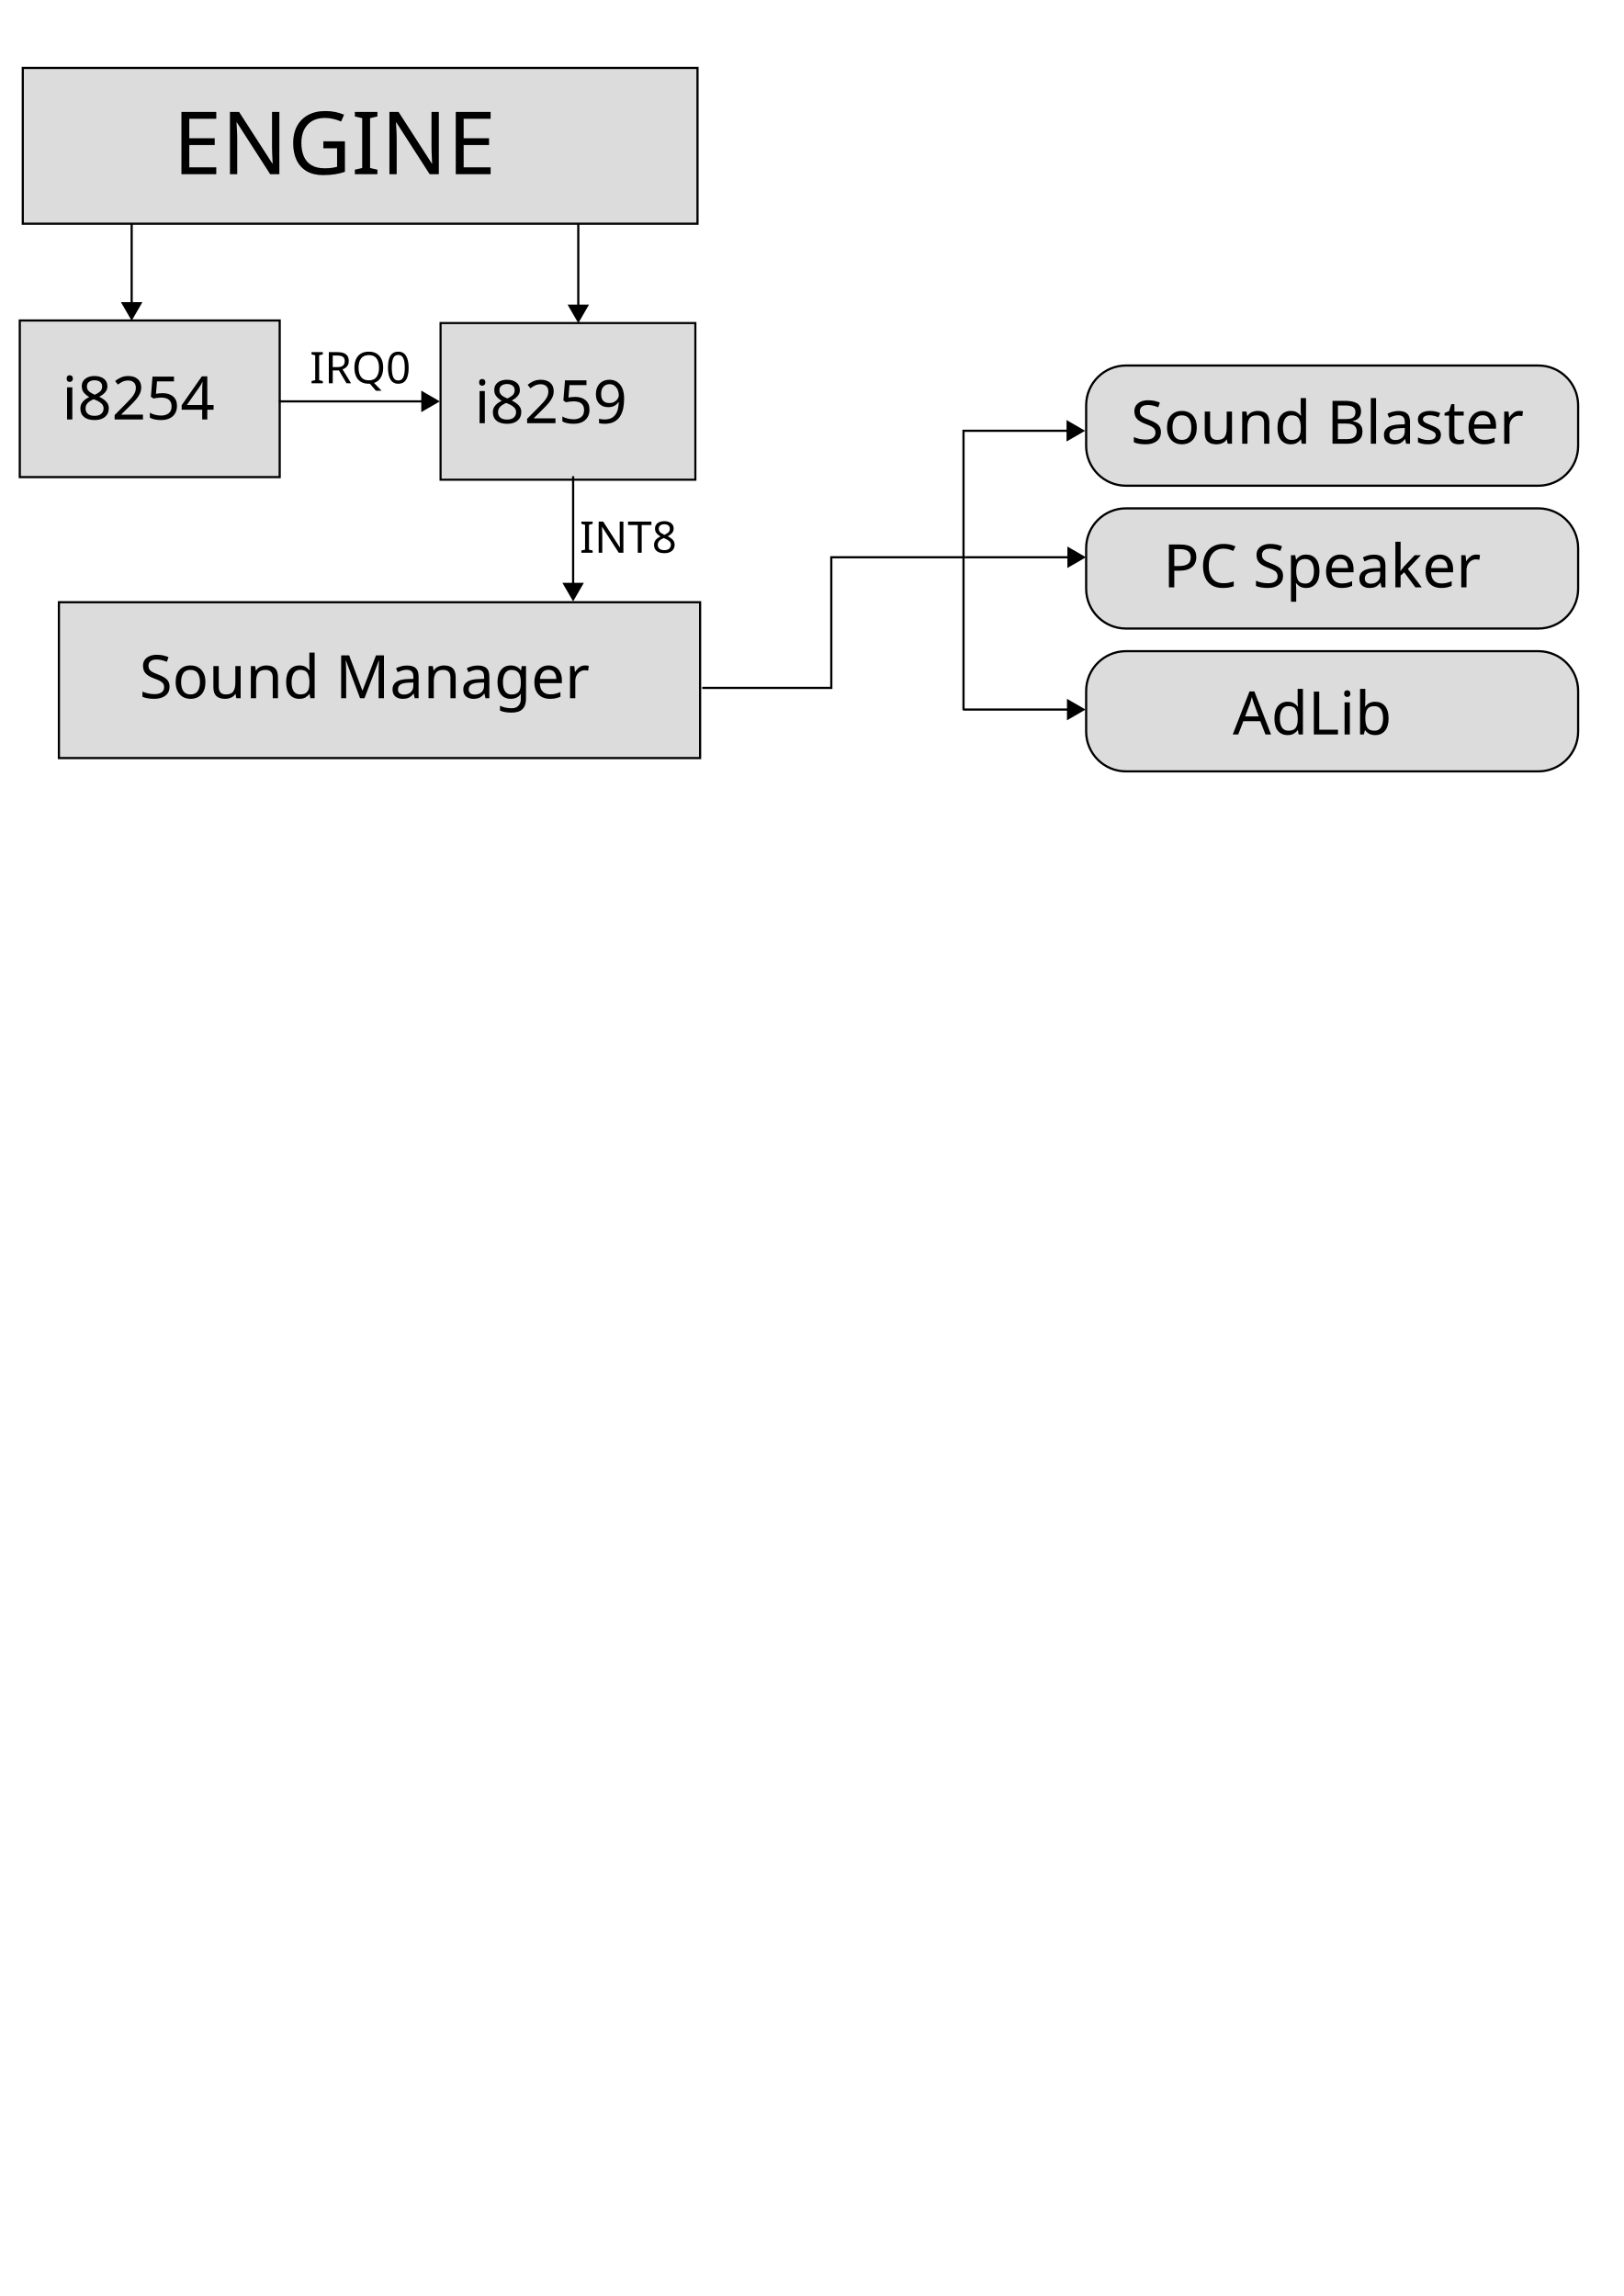
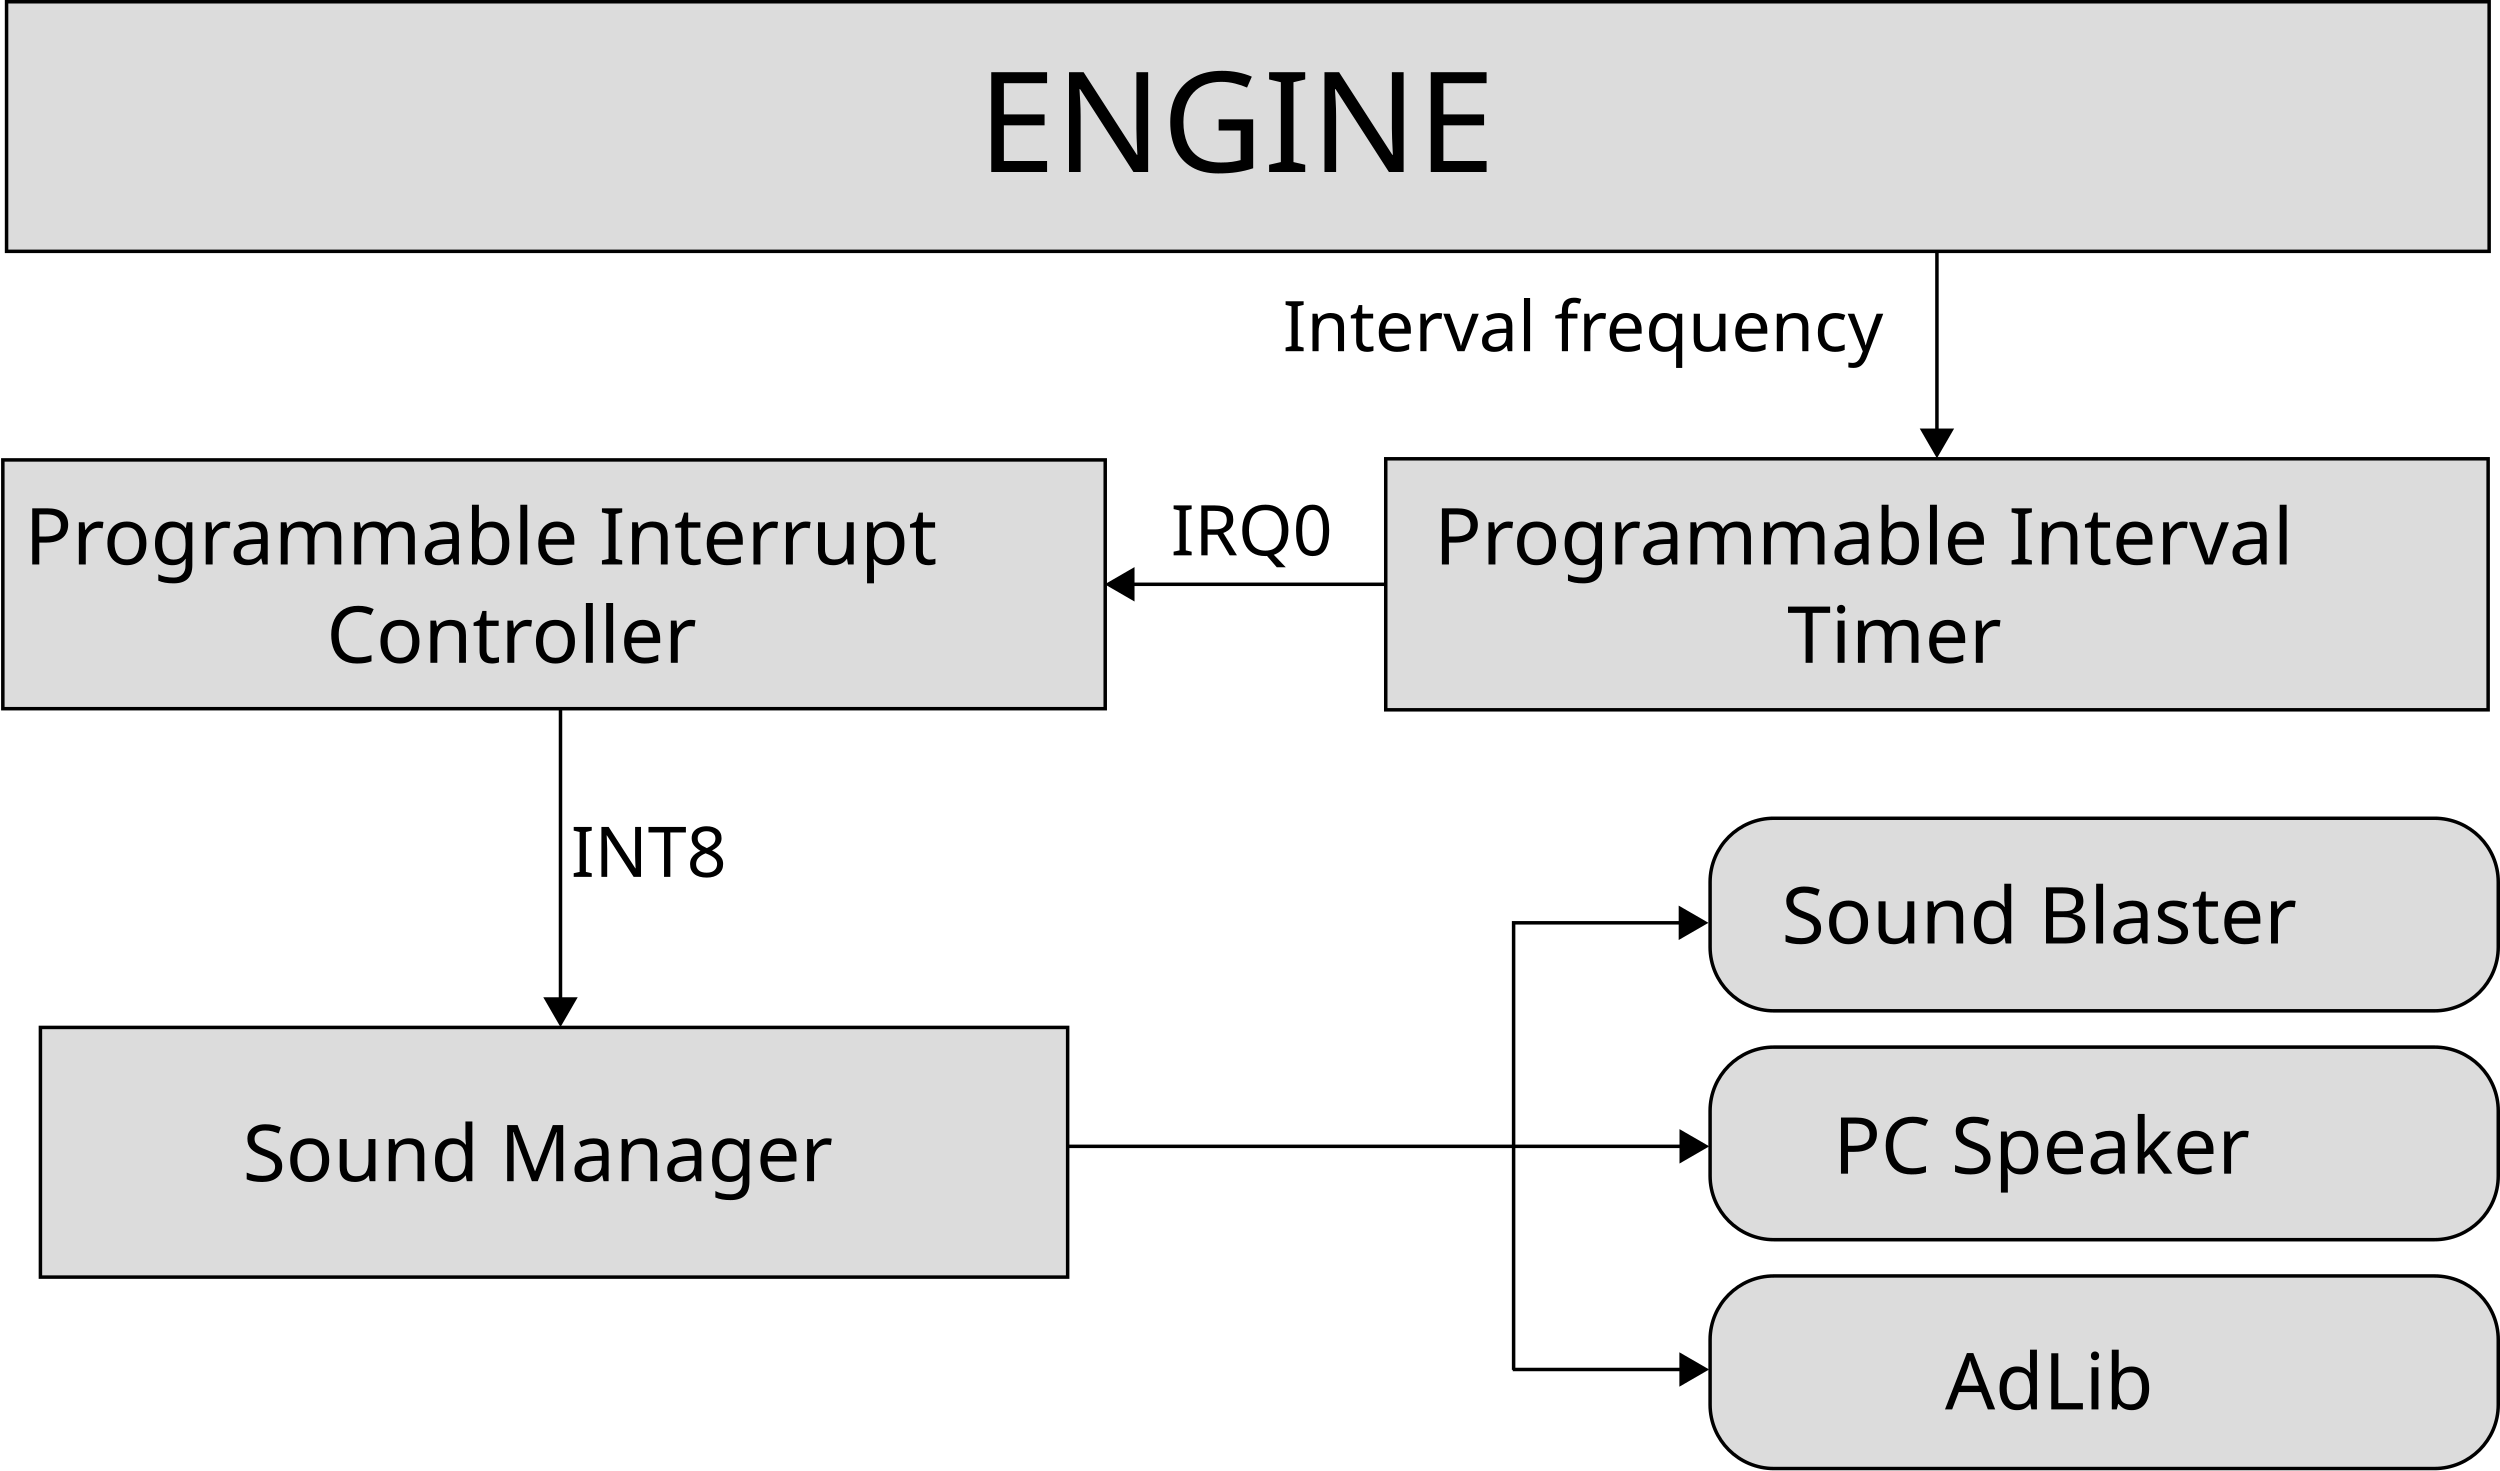
- <svg xmlns="http://www.w3.org/2000/svg" width="210mm" height="297mm" viewBox="0 0 744.094 1052.362" id="svg7255" version="1.1">
+ <svg xmlns="http://www.w3.org/2000/svg" width="201.829mm" height="118.699mm" viewBox="0 0 715.143 420.587" id="svg7255" version="1.1">
  <defs id="defs7257">
-     <marker style="overflow:visible" id="marker8311" refX="0.0" refY="0.0" orient="auto">
-       <path transform="scale(0.8)" style="fill-rule:evenodd;stroke:#000000;stroke-width:1pt;stroke-opacity:1;fill:#000000;fill-opacity:1" d="M 5.77,0.0 L -2.88,5.0 L -2.88,-5.0 L 5.77,0.0 z " id="path8313" />
+     <marker style="overflow:visible" id="marker8311" refX="0" refY="0" orient="auto">
+       <path transform="scale(0.8)" style="fill:#000000;fill-opacity:1;fill-rule:evenodd;stroke:#000000;stroke-width:1pt;stroke-opacity:1" d="M 5.77,0 -2.88,5 V -5 Z" id="path8313" />
    </marker>
-     <marker orient="auto" refY="0.0" refX="0.0" id="marker8247" style="overflow:visible">
-       <path id="path8249" d="M 5.77,0.0 L -2.88,5.0 L -2.88,-5.0 L 5.77,0.0 z " style="fill-rule:evenodd;stroke:#000000;stroke-width:1pt;stroke-opacity:1;fill:#000000;fill-opacity:1" transform="scale(0.8)" />
+     <marker orient="auto" refY="0" refX="0" id="marker8247" style="overflow:visible">
+       <path id="path8249" d="M 5.77,0 -2.88,5 V -5 Z" style="fill:#000000;fill-opacity:1;fill-rule:evenodd;stroke:#000000;stroke-width:1pt;stroke-opacity:1" transform="scale(0.8)" />
    </marker>
-     <marker style="overflow:visible" id="marker8189" refX="0.0" refY="0.0" orient="auto">
-       <path transform="scale(0.8)" style="fill-rule:evenodd;stroke:#000000;stroke-width:1pt;stroke-opacity:1;fill:#000000;fill-opacity:1" d="M 5.77,0.0 L -2.88,5.0 L -2.88,-5.0 L 5.77,0.0 z " id="path8191" />
+     <marker style="overflow:visible" id="marker8189" refX="0" refY="0" orient="auto">
+       <path transform="scale(0.8)" style="fill:#000000;fill-opacity:1;fill-rule:evenodd;stroke:#000000;stroke-width:1pt;stroke-opacity:1" d="M 5.77,0 -2.88,5 V -5 Z" id="path8191" />
    </marker>
-     <marker orient="auto" refY="0.0" refX="0.0" id="marker8137" style="overflow:visible">
-       <path id="path8139" d="M 5.77,0.0 L -2.88,5.0 L -2.88,-5.0 L 5.77,0.0 z " style="fill-rule:evenodd;stroke:#000000;stroke-width:1pt;stroke-opacity:1;fill:#000000;fill-opacity:1" transform="scale(0.8)" />
+     <marker orient="auto" refY="0" refX="0" id="marker8137" style="overflow:visible">
+       <path id="path8139" d="M 5.77,0 -2.88,5 V -5 Z" style="fill:#000000;fill-opacity:1;fill-rule:evenodd;stroke:#000000;stroke-width:1pt;stroke-opacity:1" transform="scale(0.8)" />
    </marker>
-     <marker style="overflow:visible" id="marker8083" refX="0.0" refY="0.0" orient="auto">
-       <path transform="scale(0.8)" style="fill-rule:evenodd;stroke:#000000;stroke-width:1pt;stroke-opacity:1;fill:#000000;fill-opacity:1" d="M 5.77,0.0 L -2.88,5.0 L -2.88,-5.0 L 5.77,0.0 z " id="path8085" />
+     <marker style="overflow:visible" id="marker8083" refX="0" refY="0" orient="auto">
+       <path transform="scale(0.8)" style="fill:#000000;fill-opacity:1;fill-rule:evenodd;stroke:#000000;stroke-width:1pt;stroke-opacity:1" d="M 5.77,0 -2.88,5 V -5 Z" id="path8085" />
    </marker>
-     <marker orient="auto" refY="0.0" refX="0.0" id="marker8043" style="overflow:visible">
-       <path id="path8045" d="M 5.77,0.0 L -2.88,5.0 L -2.88,-5.0 L 5.77,0.0 z " style="fill-rule:evenodd;stroke:#000000;stroke-width:1pt;stroke-opacity:1;fill:#000000;fill-opacity:1" transform="scale(0.8)" />
+     <marker style="overflow:visible" id="marker8009" refX="0" refY="0" orient="auto">
+       <path transform="scale(0.8)" style="fill:#000000;fill-opacity:1;fill-rule:evenodd;stroke:#000000;stroke-width:1pt;stroke-opacity:1" d="M 5.77,0 -2.88,5 V -5 Z" id="path8011" />
    </marker>
-     <marker style="overflow:visible" id="marker8009" refX="0.0" refY="0.0" orient="auto">
-       <path transform="scale(0.8)" style="fill-rule:evenodd;stroke:#000000;stroke-width:1pt;stroke-opacity:1;fill:#000000;fill-opacity:1" d="M 5.77,0.0 L -2.88,5.0 L -2.88,-5.0 L 5.77,0.0 z " id="path8011" />
-     </marker>
-     <marker orient="auto" refY="0.0" refX="0.0" id="TriangleOutL" style="overflow:visible">
-       <path id="path6474" d="M 5.77,0.0 L -2.88,5.0 L -2.88,-5.0 L 5.77,0.0 z " style="fill-rule:evenodd;stroke:#000000;stroke-width:1pt;stroke-opacity:1;fill:#000000;fill-opacity:1" transform="scale(0.8)" />
+     <marker orient="auto" refY="0" refX="0" id="TriangleOutL" style="overflow:visible">
+       <path id="path6474" d="M 5.77,0 -2.88,5 V -5 Z" style="fill:#000000;fill-opacity:1;fill-rule:evenodd;stroke:#000000;stroke-width:1pt;stroke-opacity:1" transform="scale(0.8)" />
    </marker>
  </defs>
-   <g id="layer1">
-     <rect style="fill:#dcdcdc;fill-opacity:1;stroke:#000000;stroke-width:1;stroke-miterlimit:4;stroke-dasharray:none;stroke-dashoffset:0;stroke-opacity:1" id="rect7803" width="309.201" height="71.399" x="10.442" y="31.142" />
-     <rect style="fill:#dcdcdc;fill-opacity:1;stroke:#000000;stroke-width:1;stroke-miterlimit:4;stroke-dasharray:none;stroke-dashoffset:0;stroke-opacity:1" id="rect7803-9" width="225.458" height="55.092" x="497.75" y="167.535" ry="18.251" />
-     <rect style="fill:#dcdcdc;fill-opacity:1;stroke:#000000;stroke-width:1;stroke-miterlimit:4;stroke-dasharray:none;stroke-dashoffset:0;stroke-opacity:1" id="rect7803-9-3" width="225.458" height="55.092" x="497.75" y="233" ry="18.251" />
-     <rect style="fill:#dcdcdc;fill-opacity:1;stroke:#000000;stroke-width:1;stroke-miterlimit:4;stroke-dasharray:none;stroke-dashoffset:0;stroke-opacity:1" id="rect7803-9-9" width="225.458" height="55.092" x="497.75" y="298.464" ry="18.251" />
-     <text xml:space="preserve" style="font-style:normal;font-weight:normal;line-height:0%;font-family:sans-serif;letter-spacing:0px;word-spacing:0px;fill:#000000;fill-opacity:1;stroke:none;stroke-width:1px;stroke-linecap:butt;stroke-linejoin:miter;stroke-opacity:1" x="518.197" y="203.362" id="text7856">
-       <tspan id="tspan7858" x="518.197" y="203.362" style="font-style:normal;font-variant:normal;font-weight:normal;font-stretch:normal;font-size:27.5px;line-height:125%;font-family:sans-serif;-inkscape-font-specification:'Sans, Normal';text-align:start;writing-mode:lr-tb;text-anchor:start">Sound Blaster</tspan>
+   <g id="layer1" transform="translate(-8.564798,-30.64179)">
+     <rect style="fill:#dcdcdc;fill-opacity:1;stroke:#000000;stroke-width:1;stroke-miterlimit:4;stroke-dasharray:none;stroke-dashoffset:0;stroke-opacity:1" id="rect7803" width="710.161" height="71.399" x="10.442" y="31.142" />
+     <rect style="fill:#dcdcdc;fill-opacity:1;stroke:#000000;stroke-width:1;stroke-miterlimit:4;stroke-dasharray:none;stroke-dashoffset:0;stroke-opacity:1" id="rect7803-9" width="225.458" height="55.092" x="497.75" y="264.707" ry="18.251" />
+     <rect style="fill:#dcdcdc;fill-opacity:1;stroke:#000000;stroke-width:1;stroke-miterlimit:4;stroke-dasharray:none;stroke-dashoffset:0;stroke-opacity:1" id="rect7803-9-3" width="225.458" height="55.092" x="497.75" y="330.172" ry="18.251" />
+     <rect style="fill:#dcdcdc;fill-opacity:1;stroke:#000000;stroke-width:1;stroke-miterlimit:4;stroke-dasharray:none;stroke-dashoffset:0;stroke-opacity:1" id="rect7803-9-9" width="225.458" height="55.092" x="497.75" y="395.637" ry="18.251" />
+     <text xml:space="preserve" style="font-style:normal;font-variant:normal;font-weight:normal;font-stretch:normal;font-size:22.5px;line-height:0%;font-family:sans-serif;-inkscape-font-specification:'sans-serif, Normal';font-variant-ligatures:normal;font-variant-caps:normal;font-variant-numeric:normal;font-variant-east-asian:normal;letter-spacing:0px;word-spacing:0px;fill:#000000;fill-opacity:1;stroke:none;stroke-width:1px;stroke-linecap:butt;stroke-linejoin:miter;stroke-opacity:1" x="518.197" y="300.535" id="text7856">
+       <tspan id="tspan7858" x="518.197" y="300.535" style="font-style:normal;font-variant:normal;font-weight:normal;font-stretch:normal;font-size:22.5px;line-height:125%;font-family:sans-serif;-inkscape-font-specification:'sans-serif, Normal';font-variant-ligatures:normal;font-variant-caps:normal;font-variant-numeric:normal;font-variant-east-asian:normal;text-align:start;writing-mode:lr-tb;text-anchor:start">Sound Blaster</tspan>
    </text>
-     <text xml:space="preserve" style="font-style:normal;font-weight:normal;line-height:0%;font-family:sans-serif;letter-spacing:0px;word-spacing:0px;fill:#000000;fill-opacity:1;stroke:none;stroke-width:1px;stroke-linecap:butt;stroke-linejoin:miter;stroke-opacity:1" x="532.999" y="269.207" id="text7856-9">
-       <tspan id="tspan7858-4" x="532.999" y="269.207" style="font-style:normal;font-variant:normal;font-weight:normal;font-stretch:normal;font-size:27.5px;line-height:125%;font-family:sans-serif;-inkscape-font-specification:'Sans, Normal';text-align:start;writing-mode:lr-tb;text-anchor:start">PC Speaker</tspan>
+     <text xml:space="preserve" style="font-style:normal;font-variant:normal;font-weight:normal;font-stretch:normal;font-size:22.5px;line-height:0%;font-family:sans-serif;-inkscape-font-specification:'sans-serif, Normal';font-variant-ligatures:normal;font-variant-caps:normal;font-variant-numeric:normal;font-variant-east-asian:normal;letter-spacing:0px;word-spacing:0px;fill:#000000;fill-opacity:1;stroke:none;stroke-width:1px;stroke-linecap:butt;stroke-linejoin:miter;stroke-opacity:1" x="532.999" y="366.379" id="text7856-9">
+       <tspan id="tspan7858-4" x="532.999" y="366.379" style="font-style:normal;font-variant:normal;font-weight:normal;font-stretch:normal;font-size:22.5px;line-height:125%;font-family:sans-serif;-inkscape-font-specification:'sans-serif, Normal';font-variant-ligatures:normal;font-variant-caps:normal;font-variant-numeric:normal;font-variant-east-asian:normal;text-align:start;writing-mode:lr-tb;text-anchor:start">PC Speaker</tspan>
    </text>
-     <text xml:space="preserve" style="font-style:normal;font-weight:normal;line-height:0%;font-family:sans-serif;letter-spacing:0px;word-spacing:0px;fill:#000000;fill-opacity:1;stroke:none;stroke-width:1px;stroke-linecap:butt;stroke-linejoin:miter;stroke-opacity:1" x="564.942" y="336.643" id="text7856-4">
-       <tspan id="tspan7858-0" x="564.942" y="336.643" style="font-style:normal;font-variant:normal;font-weight:normal;font-stretch:normal;font-size:27.5px;line-height:125%;font-family:sans-serif;-inkscape-font-specification:'Sans, Normal';text-align:start;writing-mode:lr-tb;text-anchor:start">AdLib</tspan>
+     <text xml:space="preserve" style="font-style:normal;font-variant:normal;font-weight:normal;font-stretch:normal;font-size:22.5px;line-height:0%;font-family:sans-serif;-inkscape-font-specification:'sans-serif, Normal';font-variant-ligatures:normal;font-variant-caps:normal;font-variant-numeric:normal;font-variant-east-asian:normal;letter-spacing:0px;word-spacing:0px;fill:#000000;fill-opacity:1;stroke:none;stroke-width:1px;stroke-linecap:butt;stroke-linejoin:miter;stroke-opacity:1" x="564.942" y="433.816" id="text7856-4">
+       <tspan id="tspan7858-0" x="564.942" y="433.816" style="font-style:normal;font-variant:normal;font-weight:normal;font-stretch:normal;font-size:22.5px;line-height:125%;font-family:sans-serif;-inkscape-font-specification:'sans-serif, Normal';font-variant-ligatures:normal;font-variant-caps:normal;font-variant-numeric:normal;font-variant-east-asian:normal;text-align:start;writing-mode:lr-tb;text-anchor:start">AdLib</tspan>
    </text>
-     <rect style="fill:#dcdcdc;fill-opacity:1;stroke:#000000;stroke-width:1;stroke-miterlimit:4;stroke-dasharray:none;stroke-dashoffset:0;stroke-opacity:1" id="rect7803-2" width="119.11" height="71.786" x="9.065" y="146.892" />
-     <rect style="fill:#dcdcdc;fill-opacity:1;stroke:#000000;stroke-width:0.962;stroke-miterlimit:4;stroke-dasharray:none;stroke-dashoffset:0;stroke-opacity:1" id="rect7803-3" width="116.763" height="71.805" x="201.9" y="148.065" />
-     <rect style="fill:#dcdcdc;fill-opacity:1;stroke:#000000;stroke-width:1;stroke-miterlimit:4;stroke-dasharray:none;stroke-dashoffset:0;stroke-opacity:1" id="rect7803-4" width="293.847" height="71.424" x="26.992" y="276.03" />
-     <text xml:space="preserve" style="font-style:normal;font-weight:normal;line-height:0%;font-family:sans-serif;letter-spacing:0px;word-spacing:0px;fill:#000000;fill-opacity:1;stroke:none;stroke-width:1px;stroke-linecap:butt;stroke-linejoin:miter;stroke-opacity:1" x="79.268" y="79.855" id="text7945">
-       <tspan id="tspan7947" x="79.268" y="79.855" style="font-size:40px;line-height:1.25;font-family:sans-serif">ENGINE</tspan>
+     <rect style="fill:#dcdcdc;fill-opacity:1;stroke:#000000;stroke-width:1;stroke-miterlimit:4;stroke-dasharray:none;stroke-dashoffset:0;stroke-opacity:1" id="rect7803-2" width="315.347" height="71.166" x="9.375" y="162.202" />
+     <rect style="fill:#dcdcdc;fill-opacity:1;stroke:#000000;stroke-width:1;stroke-miterlimit:4;stroke-dasharray:none;stroke-dashoffset:0;stroke-opacity:1" id="rect7803-3" width="315.347" height="71.805" x="404.965" y="161.882" />
+     <rect style="fill:#dcdcdc;fill-opacity:1;stroke:#000000;stroke-width:1;stroke-miterlimit:4;stroke-dasharray:none;stroke-dashoffset:0;stroke-opacity:1" id="rect7803-4" width="293.847" height="71.424" x="20.125" y="324.543" />
+     <text xml:space="preserve" style="font-style:normal;font-weight:normal;line-height:0%;font-family:sans-serif;letter-spacing:0px;word-spacing:0px;fill:#000000;fill-opacity:1;stroke:none;stroke-width:1px;stroke-linecap:butt;stroke-linejoin:miter;stroke-opacity:1" x="288.247" y="79.855" id="text7945">
+       <tspan id="tspan7947" x="288.247" y="79.855" style="font-size:40px;line-height:1.25;font-family:sans-serif">ENGINE</tspan>
    </text>
-     <text xml:space="preserve" style="font-style:normal;font-weight:normal;line-height:0%;font-family:sans-serif;letter-spacing:0px;word-spacing:0px;fill:#000000;fill-opacity:1;stroke:none;stroke-width:1px;stroke-linecap:butt;stroke-linejoin:miter;stroke-opacity:1" x="28.394" y="192.25" id="text7949">
-       <tspan id="tspan7951" x="28.394" y="192.25" style="font-style:normal;font-variant:normal;font-weight:normal;font-stretch:normal;font-size:27.5px;line-height:125%;font-family:sans-serif;-inkscape-font-specification:'Sans, Normal';text-align:start;writing-mode:lr-tb;text-anchor:start">i8254</tspan>
+     <text xml:space="preserve" style="font-style:normal;font-variant:normal;font-weight:normal;font-stretch:normal;font-size:22.5px;line-height:0%;font-family:sans-serif;-inkscape-font-specification:'sans-serif, Normal';font-variant-ligatures:normal;font-variant-caps:normal;font-variant-numeric:normal;font-variant-east-asian:normal;letter-spacing:0px;word-spacing:0px;fill:#000000;fill-opacity:1;stroke:none;stroke-width:1px;stroke-linecap:butt;stroke-linejoin:miter;stroke-opacity:1" x="565.11" y="192.11" id="text7949">
+       <tspan id="tspan7951" x="565.11" y="192.11" style="font-style:normal;font-variant:normal;font-weight:normal;font-stretch:normal;font-size:22.5px;line-height:125%;font-family:sans-serif;-inkscape-font-specification:'sans-serif, Normal';font-variant-ligatures:normal;font-variant-caps:normal;font-variant-numeric:normal;font-variant-east-asian:normal;text-align:center;writing-mode:lr-tb;text-anchor:middle">Programmable Interval </tspan>
+       <tspan x="565.11" y="220.235" style="font-style:normal;font-variant:normal;font-weight:normal;font-stretch:normal;font-size:22.5px;line-height:125%;font-family:sans-serif;-inkscape-font-specification:'sans-serif, Normal';font-variant-ligatures:normal;font-variant-caps:normal;font-variant-numeric:normal;font-variant-east-asian:normal;text-align:center;writing-mode:lr-tb;text-anchor:middle" id="tspan1">Timer</tspan>
    </text>
-     <text xml:space="preserve" style="font-style:normal;font-weight:normal;line-height:0%;font-family:sans-serif;letter-spacing:0px;word-spacing:0px;fill:#000000;fill-opacity:1;stroke:none;stroke-width:1px;stroke-linecap:butt;stroke-linejoin:miter;stroke-opacity:1" x="217.429" y="193.965" id="text7949-0">
-       <tspan id="tspan7951-5" x="217.429" y="193.965" style="font-style:normal;font-variant:normal;font-weight:normal;font-stretch:normal;font-size:27.5px;line-height:125%;font-family:sans-serif;-inkscape-font-specification:'Sans, Normal';text-align:start;writing-mode:lr-tb;text-anchor:start">i8259</tspan>
+     <text xml:space="preserve" style="font-style:normal;font-variant:normal;font-weight:normal;font-stretch:normal;font-size:22.5px;line-height:0%;font-family:sans-serif;-inkscape-font-specification:'sans-serif, Normal';font-variant-ligatures:normal;font-variant-caps:normal;font-variant-numeric:normal;font-variant-east-asian:normal;letter-spacing:0px;word-spacing:0px;fill:#000000;fill-opacity:1;stroke:none;stroke-width:1px;stroke-linecap:butt;stroke-linejoin:miter;stroke-opacity:1" x="169.52" y="192.11" id="text7949-0">
+       <tspan id="tspan7951-5" x="169.52" y="192.11" style="font-style:normal;font-variant:normal;font-weight:normal;font-stretch:normal;font-size:22.5px;line-height:125%;font-family:sans-serif;-inkscape-font-specification:'sans-serif, Normal';font-variant-ligatures:normal;font-variant-caps:normal;font-variant-numeric:normal;font-variant-east-asian:normal;text-align:center;writing-mode:lr-tb;text-anchor:middle">Programmable Interrupt </tspan>
+       <tspan x="169.52" y="220.235" style="font-style:normal;font-variant:normal;font-weight:normal;font-stretch:normal;font-size:22.5px;line-height:125%;font-family:sans-serif;-inkscape-font-specification:'sans-serif, Normal';font-variant-ligatures:normal;font-variant-caps:normal;font-variant-numeric:normal;font-variant-east-asian:normal;text-align:center;writing-mode:lr-tb;text-anchor:middle" id="tspan2">Controller</tspan>
    </text>
-     <text xml:space="preserve" style="font-style:normal;font-weight:normal;line-height:0%;font-family:sans-serif;letter-spacing:0px;word-spacing:0px;fill:#000000;fill-opacity:1;stroke:none;stroke-width:1px;stroke-linecap:butt;stroke-linejoin:miter;stroke-opacity:1" x="63.887" y="320.024" id="text7971">
-       <tspan id="tspan7973" x="63.887" y="320.024" style="font-style:normal;font-variant:normal;font-weight:normal;font-stretch:normal;font-size:27.5px;line-height:125%;font-family:sans-serif;-inkscape-font-specification:'Sans, Normal';text-align:start;writing-mode:lr-tb;text-anchor:start">Sound Manager</tspan>
+     <text xml:space="preserve" style="font-style:normal;font-variant:normal;font-weight:normal;font-stretch:normal;font-size:22.5px;line-height:0%;font-family:sans-serif;-inkscape-font-specification:'sans-serif, Normal';font-variant-ligatures:normal;font-variant-caps:normal;font-variant-numeric:normal;font-variant-east-asian:normal;letter-spacing:0px;word-spacing:0px;fill:#000000;fill-opacity:1;stroke:none;stroke-width:1px;stroke-linecap:butt;stroke-linejoin:miter;stroke-opacity:1" x="77.993" y="368.536" id="text7971">
+       <tspan id="tspan7973" x="77.993" y="368.536" style="font-style:normal;font-variant:normal;font-weight:normal;font-stretch:normal;font-size:22.5px;line-height:125%;font-family:sans-serif;-inkscape-font-specification:'sans-serif, Normal';font-variant-ligatures:normal;font-variant-caps:normal;font-variant-numeric:normal;font-variant-east-asian:normal;text-align:start;writing-mode:lr-tb;text-anchor:start">Sound Manager</tspan>
    </text>
-     <path style="fill:none;fill-rule:evenodd;stroke:#000000;stroke-width:1px;stroke-linecap:butt;stroke-linejoin:miter;stroke-opacity:1;marker-end:url(#marker8009)" d="m 60.338,102.334 0,38.987" id="path7975" />
-     <path style="fill:none;fill-rule:evenodd;stroke:#000000;stroke-width:1px;stroke-linecap:butt;stroke-linejoin:miter;stroke-opacity:1;marker-end:url(#marker8043)" d="m 265.014,102.334 v 40.105" id="path7977" />
-     <path style="fill:none;fill-rule:evenodd;stroke:#000000;stroke-width:1px;stroke-linecap:butt;stroke-linejoin:miter;stroke-opacity:1;marker-end:url(#marker8083)" d="m 262.648,218.278 0,51.691" id="path7979" />
-     <path style="fill:none;fill-rule:evenodd;stroke:#000000;stroke-width:1;stroke-linecap:butt;stroke-linejoin:miter;stroke-miterlimit:4;stroke-dasharray:none;stroke-opacity:1;marker-end:url(#TriangleOutL)" d="m 127.775,183.968 68.118,0" id="path7981" />
-     <path style="fill:none;fill-rule:evenodd;stroke:#000000;stroke-width:1;stroke-linecap:butt;stroke-linejoin:miter;stroke-miterlimit:4;stroke-dasharray:none;stroke-opacity:1;marker-end:url(#marker8137)" d="M 441.544,325.331 V 197.447 h 50.057" id="path8123" />
-     <path style="fill:none;fill-rule:evenodd;stroke:#000000;stroke-width:1px;stroke-linecap:butt;stroke-linejoin:miter;stroke-opacity:1;marker-end:url(#marker8189)" d="m 442.479,255.419 49.507,0" id="path8125" />
-     <path style="fill:none;fill-rule:evenodd;stroke:#000000;stroke-width:1px;stroke-linecap:butt;stroke-linejoin:miter;stroke-opacity:1;marker-end:url(#marker8247)" d="m 441.296,325.221 50.501,0" id="path8127" />
-     <path style="fill:none;fill-rule:evenodd;stroke:#000000;stroke-width:1;stroke-linecap:butt;stroke-linejoin:miter;stroke-miterlimit:4;stroke-dasharray:none;stroke-opacity:1" d="m 442.479,255.419 h -61.521 v 0 59.873 h -59.155" id="path8399" />
-     <text xml:space="preserve" style="font-style:normal;font-weight:normal;line-height:0%;font-family:sans-serif;letter-spacing:0px;word-spacing:0px;fill:#000000;fill-opacity:1;stroke:none;stroke-width:1px;stroke-linecap:butt;stroke-linejoin:miter;stroke-opacity:1" x="141.972" y="175.686" id="text8531">
-       <tspan id="tspan8533" x="141.972" y="175.686" style="font-style:normal;font-variant:normal;font-weight:normal;font-stretch:normal;font-size:20px;line-height:125%;font-family:sans-serif;-inkscape-font-specification:'Sans, Normal';text-align:start;writing-mode:lr-tb;text-anchor:start">IRQ0</tspan>
+     <path style="fill:none;fill-rule:evenodd;stroke:#000000;stroke-width:1px;stroke-linecap:butt;stroke-linejoin:miter;stroke-opacity:1;marker-end:url(#marker8009)" d="m 562.638,102.27 v 53.789" id="path7975" />
+     <path style="fill:none;fill-rule:evenodd;stroke:#000000;stroke-width:1px;stroke-linecap:butt;stroke-linejoin:miter;stroke-opacity:1;marker-end:url(#marker8083)" d="m 168.898,233.368 v 85.39" id="path7979" />
+     <path style="fill:none;fill-rule:evenodd;stroke:#000000;stroke-width:1;stroke-linecap:butt;stroke-linejoin:miter;stroke-miterlimit:4;stroke-dasharray:none;stroke-opacity:1;marker-end:url(#TriangleOutL)" d="M 404.965,197.785 H 330.267" id="path7981" />
+     <path style="fill:none;fill-rule:evenodd;stroke:#000000;stroke-width:1;stroke-linecap:butt;stroke-linejoin:miter;stroke-miterlimit:4;stroke-dasharray:none;stroke-opacity:1;marker-end:url(#marker8137)" d="M 441.544,422.503 V 294.619 h 50.057" id="path8123" />
+     <path style="fill:none;fill-rule:evenodd;stroke:#000000;stroke-width:1px;stroke-linecap:butt;stroke-linejoin:miter;stroke-opacity:1;marker-end:url(#marker8189)" d="M 441.544,358.561 H 491.836" id="path8125" />
+     <path style="fill:none;fill-rule:evenodd;stroke:#000000;stroke-width:1px;stroke-linecap:butt;stroke-linejoin:miter;stroke-opacity:1" d="M 313.972,358.561 H 441.544" id="path8125-8" />
+     <path style="fill:none;fill-rule:evenodd;stroke:#000000;stroke-width:1px;stroke-linecap:butt;stroke-linejoin:miter;stroke-opacity:1;marker-end:url(#marker8247)" d="m 441.296,422.394 h 50.501" id="path8127" />
+     <text xml:space="preserve" style="font-style:normal;font-weight:normal;line-height:0%;font-family:sans-serif;letter-spacing:0px;word-spacing:0px;fill:#000000;fill-opacity:1;stroke:none;stroke-width:1px;stroke-linecap:butt;stroke-linejoin:miter;stroke-opacity:1" x="343.487" y="189.503" id="text8531">
+       <tspan id="tspan8533" x="343.487" y="189.503" style="font-style:normal;font-variant:normal;font-weight:normal;font-stretch:normal;font-size:20px;line-height:125%;font-family:sans-serif;-inkscape-font-specification:'Sans, Normal';text-align:start;writing-mode:lr-tb;text-anchor:start">IRQ0</tspan>
    </text>
-     <text xml:space="preserve" style="font-style:normal;font-weight:normal;line-height:0%;font-family:sans-serif;letter-spacing:0px;word-spacing:0px;fill:#000000;fill-opacity:1;stroke:none;stroke-width:1px;stroke-linecap:butt;stroke-linejoin:miter;stroke-opacity:1" x="265.632" y="253.358" id="text8531-6">
-       <tspan id="tspan8533-9" x="265.632" y="253.358" style="font-style:normal;font-variant:normal;font-weight:normal;font-stretch:normal;font-size:20px;line-height:125%;font-family:sans-serif;-inkscape-font-specification:'Sans, Normal';text-align:start;writing-mode:lr-tb;text-anchor:start">INT8</tspan>
+     <text xml:space="preserve" style="font-style:normal;font-weight:normal;line-height:0%;font-family:sans-serif;letter-spacing:0px;word-spacing:0px;fill:#000000;fill-opacity:1;stroke:none;stroke-width:1px;stroke-linecap:butt;stroke-linejoin:miter;stroke-opacity:1" x="171.882" y="281.483" id="text8531-6">
+       <tspan id="tspan8533-9" x="171.882" y="281.483" style="font-style:normal;font-variant:normal;font-weight:normal;font-stretch:normal;font-size:20px;line-height:125%;font-family:sans-serif;-inkscape-font-specification:'Sans, Normal';text-align:start;writing-mode:lr-tb;text-anchor:start">INT8</tspan>
+     </text>
+     <text xml:space="preserve" style="font-style:normal;font-weight:normal;line-height:0%;font-family:sans-serif;letter-spacing:0px;word-spacing:0px;fill:#000000;fill-opacity:1;stroke:none;stroke-width:1px;stroke-linecap:butt;stroke-linejoin:miter;stroke-opacity:1" x="375.522" y="131.097" id="text7949-03">
+       <tspan id="tspan7951-0" x="375.522" y="131.097" style="font-style:normal;font-variant:normal;font-weight:normal;font-stretch:normal;font-size:20px;line-height:125%;font-family:Sans;-inkscape-font-specification:'Sans, Normal';font-variant-ligatures:normal;font-variant-caps:normal;font-variant-numeric:normal;font-variant-east-asian:normal;text-align:start;writing-mode:lr-tb;text-anchor:start">Interval frequency</tspan>
    </text>
  </g>
</svg>
